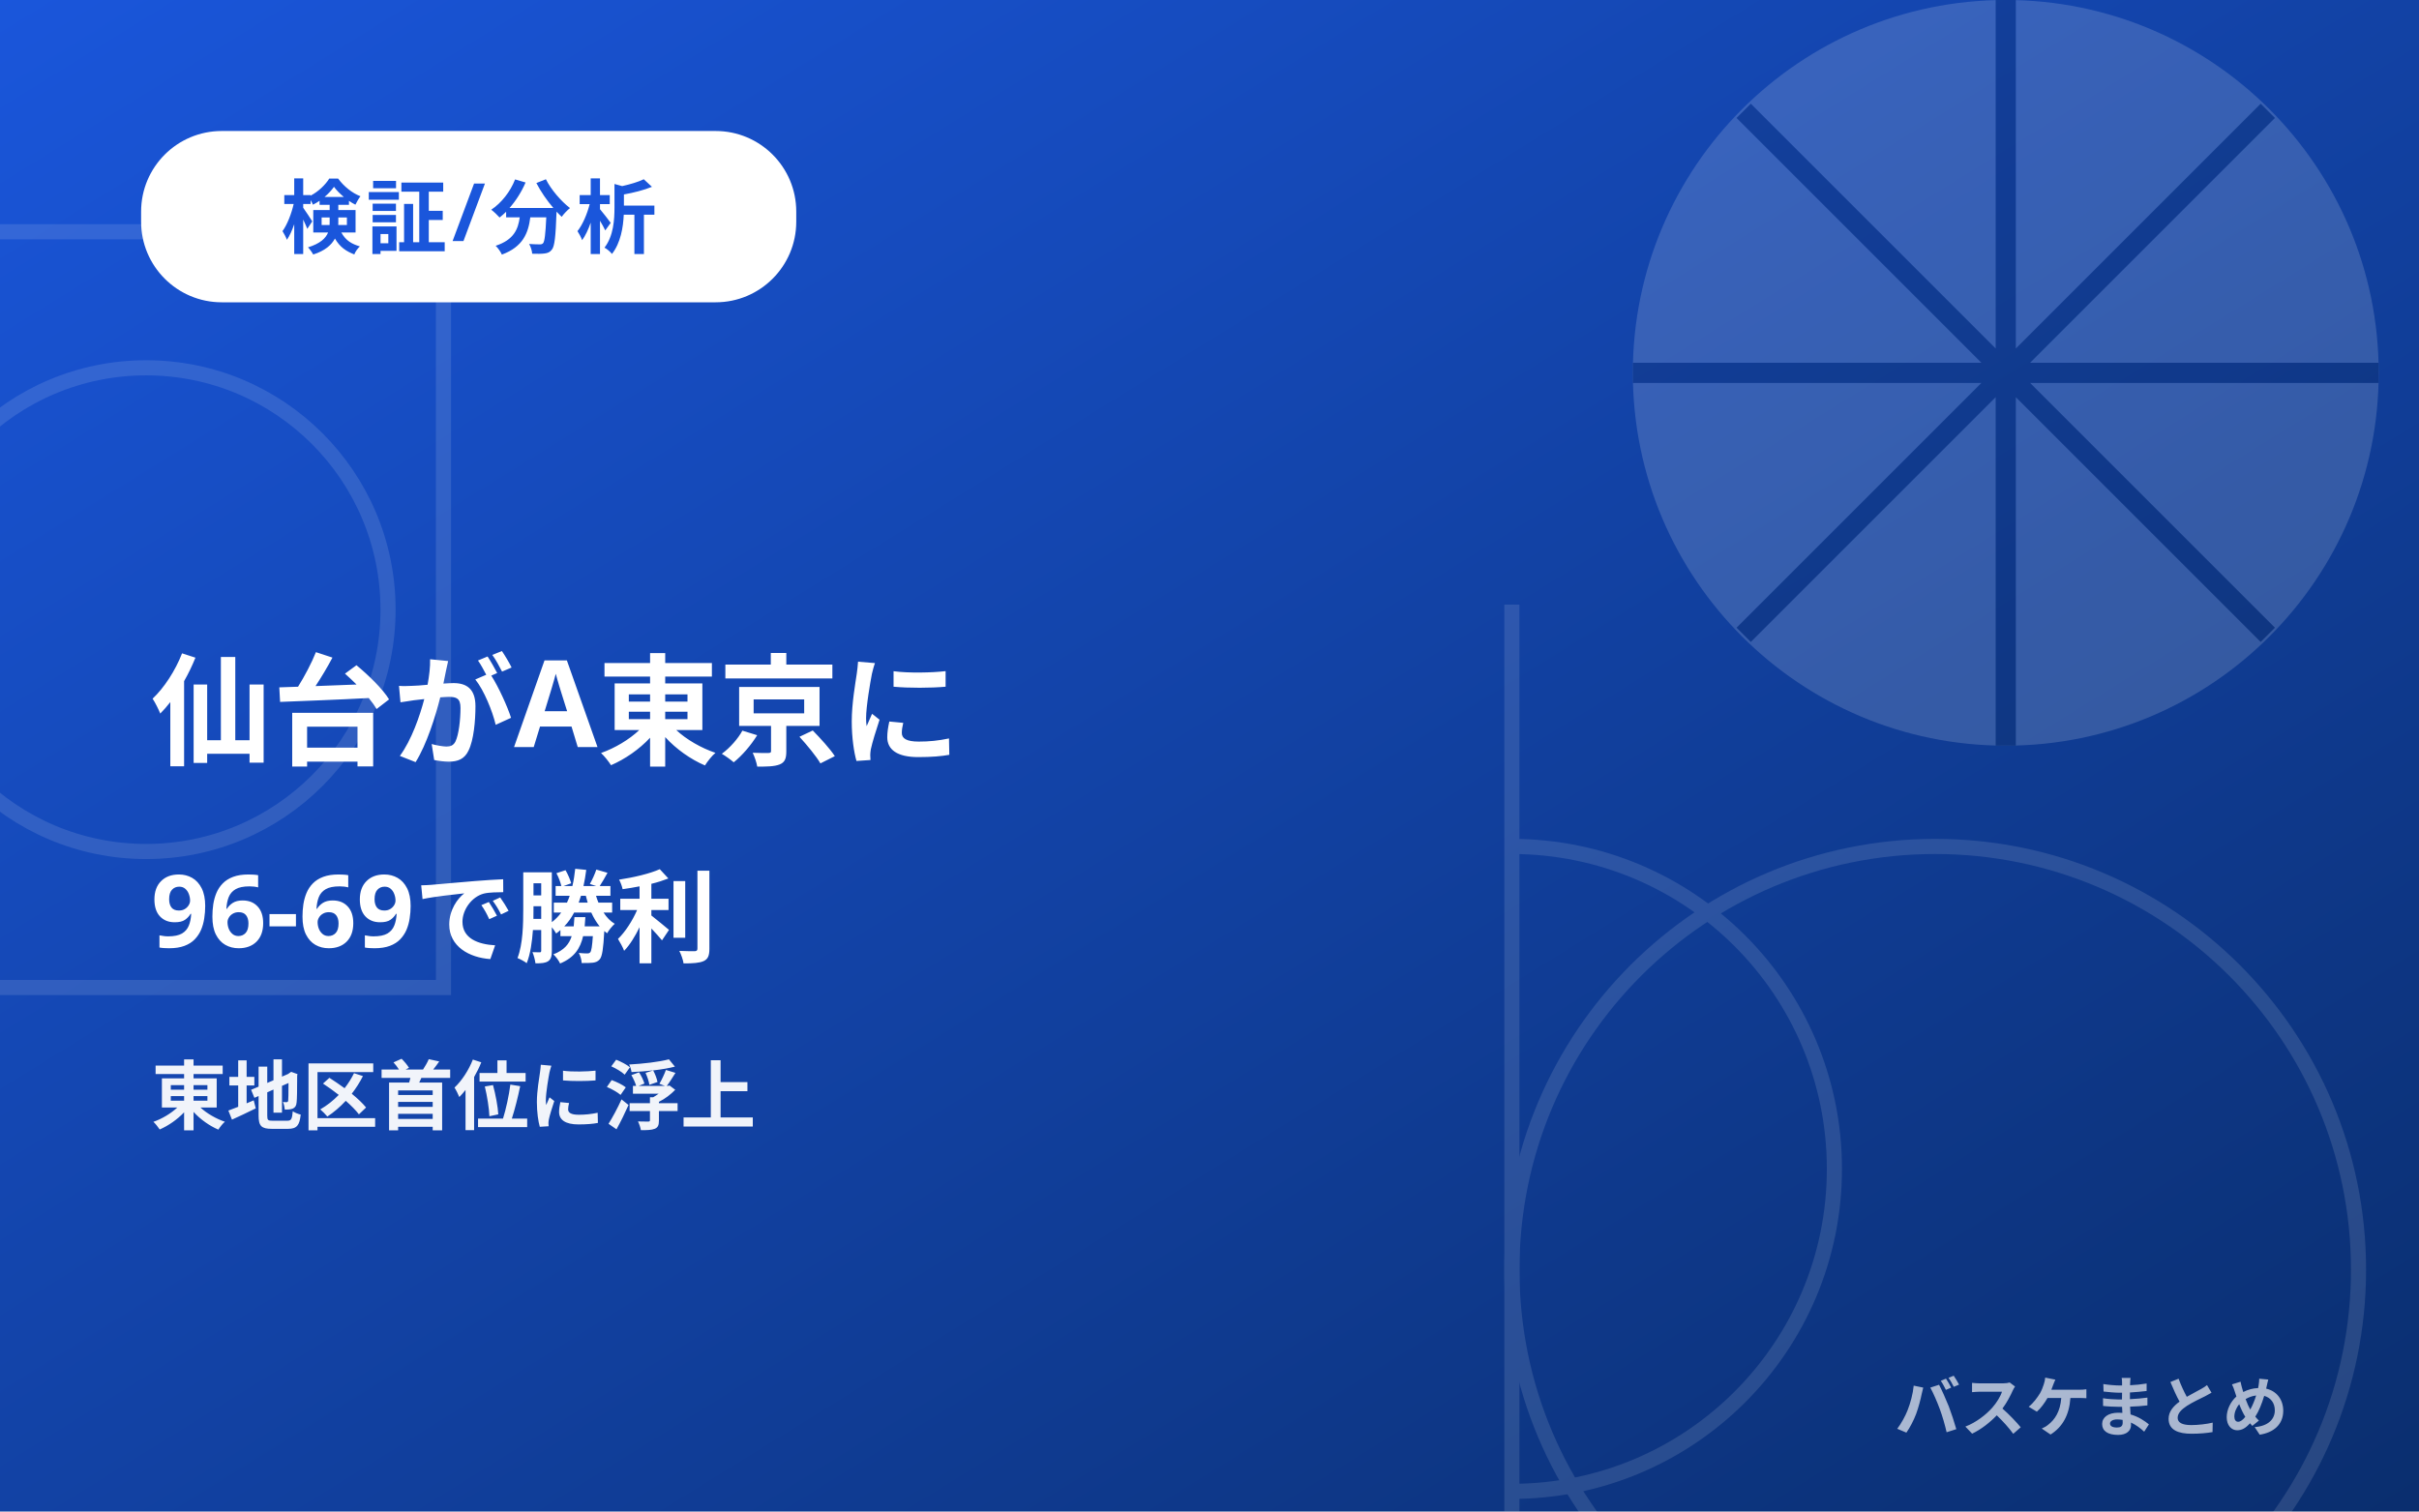
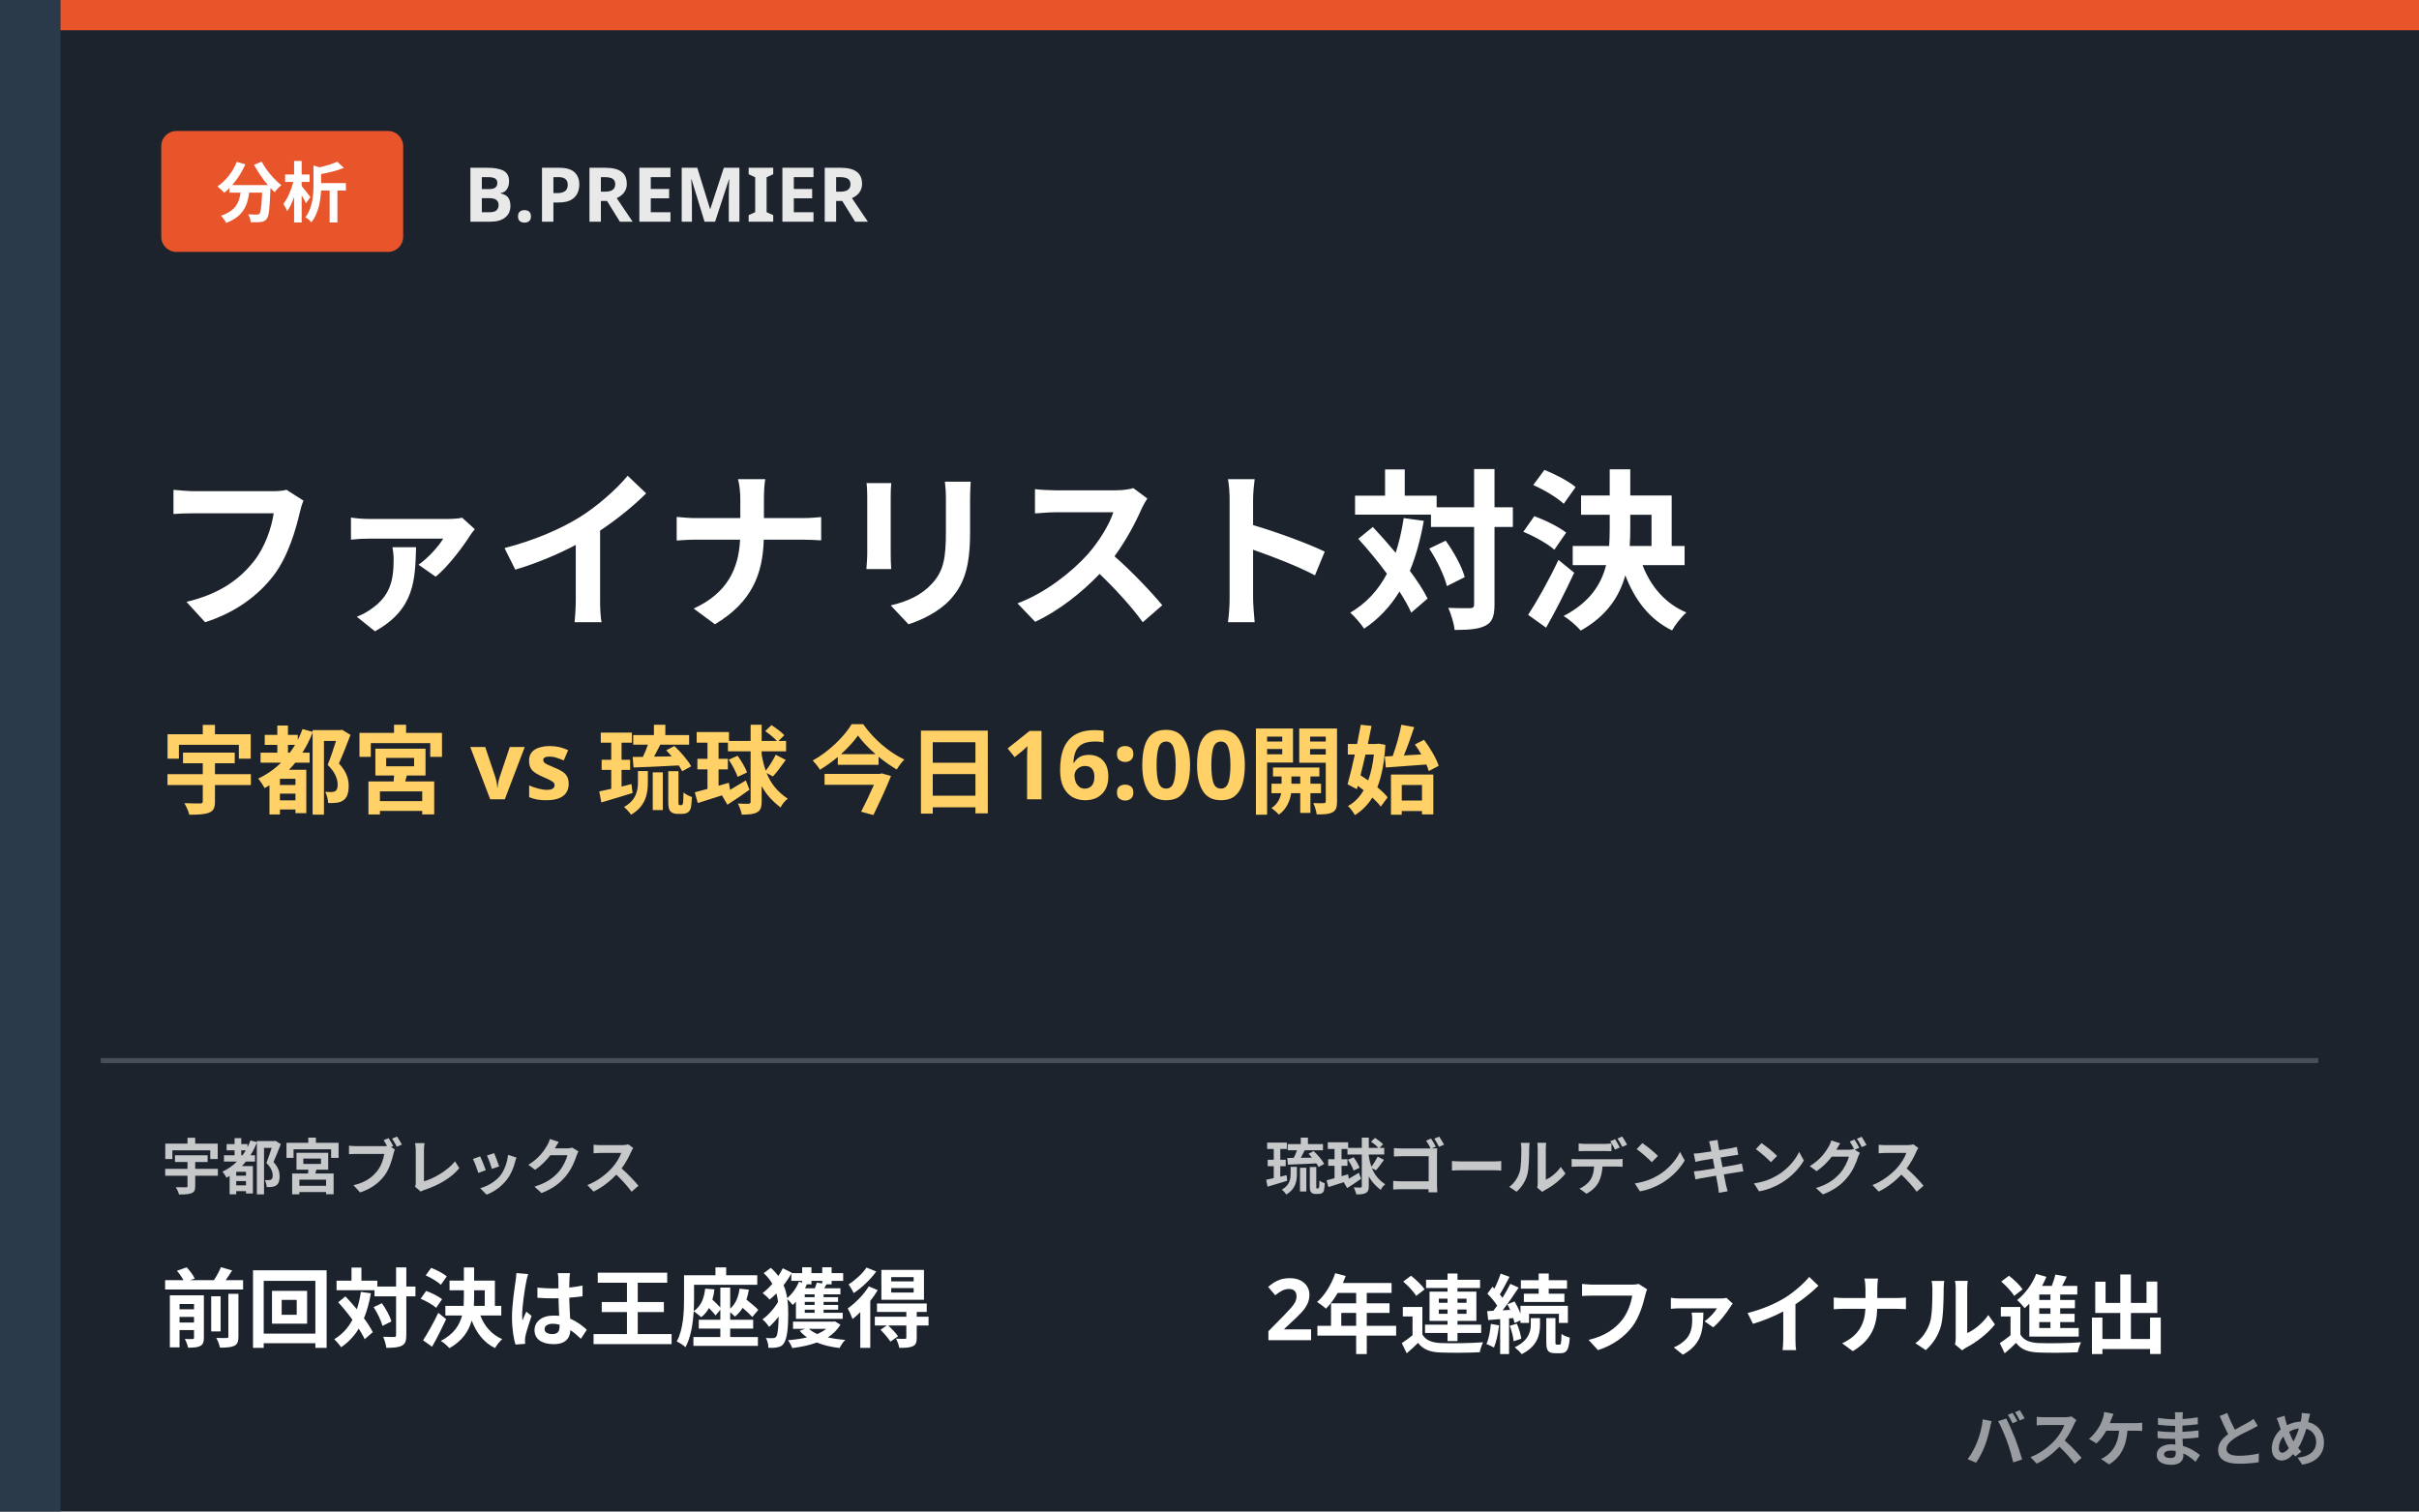
- <svg xmlns="http://www.w3.org/2000/svg" viewBox="0 0 480 300" role="img" aria-label="仙台がA東京に96-69で勝利 東地区首位に浮上">
-   <defs>
-     <linearGradient id="g" x1="0" y1="0" x2="1" y2="1">
-       <stop offset="0" stop-color="#1a56db" />
-       <stop offset="1" stop-color="#0a2e6e" />
-     </linearGradient>
-   </defs>
-   <rect width="480" height="300" fill="url(#g)" />
-   <g stroke="#ffffff" stroke-width="3" fill="none" opacity="0.12">
-     <circle cx="384" cy="252" r="84" />
-     <line x1="300" y1="120" x2="300" y2="300" />
-     <path d="M300 168 a64 64 0 0 1 0 128" />
-     <rect x="-30" y="46" width="118" height="150" />
-     <circle cx="29" cy="121" r="48" />
-   </g>
-   <g transform="translate(398,74)" opacity="0.16">
-     <circle r="74" fill="#ffffff" />
-     <path d="M-74 0H74 M0 -74V74 M-52 -52Q0 0 52 52 M52 -52Q0 0 -52 52" stroke="#0d1b2a" stroke-width="4" fill="none" />
-   </g>
-   <rect x="28" y="26" rx="16" ry="16" width="130" height="34" fill="#ffffff" />
-   <text x="93" y="49" font-family="'Hiragino Kaku Gothic ProN','Noto Sans JP','Yu Gothic',Meiryo,sans-serif" font-weight="800" font-size="16" fill="#1a56db" text-anchor="middle" letter-spacing="1">検証/分析</text>
-   <text x="30" y="150" font-family="'Hiragino Kaku Gothic ProN','Noto Sans JP','Yu Gothic',Meiryo,sans-serif" font-weight="900" font-size="24" fill="#ffffff">仙台がA東京に</text>
-   <text x="30" y="188" font-family="'Hiragino Kaku Gothic ProN','Noto Sans JP','Yu Gothic',Meiryo,sans-serif" font-weight="900" font-size="20" fill="#ffffff">96-69で勝利</text>
-   <text x="30" y="223" font-family="'Hiragino Kaku Gothic ProN','Noto Sans JP','Yu Gothic',Meiryo,sans-serif" font-weight="700" font-size="15" fill="#ffffff" opacity="0.94">東地区首位に浮上</text>
-   <text x="454" y="284" font-family="'Hiragino Kaku Gothic ProN','Noto Sans JP','Yu Gothic',Meiryo,sans-serif" text-anchor="end" font-weight="800" font-size="13" fill="#ffffff" opacity="0.65">バスケまとめ</text>
+ <svg xmlns="http://www.w3.org/2000/svg" viewBox="0 0 480 300" role="img" aria-label="宇都宮と琉球 今日16時に対戦 直近2年のファイナリスト対決">
+   <rect width="480" height="300" fill="#1c232c" />
+   <rect x="0" y="0" width="12" height="300" fill="#2b3a4a" />
+   <rect x="12" y="0" width="468" height="6" fill="#e8552b" />
+   <rect x="32" y="26" width="48" height="24" rx="3" fill="#e8552b" />
+   <text x="56.0" y="43" text-anchor="middle" font-family="'Hiragino Kaku Gothic ProN','Hiragino Sans','Noto Sans JP','Yu Gothic',Meiryo,sans-serif" font-weight="800" font-size="13" fill="#ffffff">分析</text>
+   <text x="92" y="44" font-family="'Hiragino Kaku Gothic ProN','Hiragino Sans','Noto Sans JP','Yu Gothic',Meiryo,sans-serif" font-weight="800" font-size="15" fill="#fff" opacity="0.9">B.PREMIER</text>
+   <text x="30" y="122" font-family="'Hiragino Kaku Gothic ProN','Hiragino Sans','Noto Sans JP','Yu Gothic',Meiryo,sans-serif" font-weight="900" font-size="34" fill="#fff">ファイナリスト対決</text>
+   <text x="32" y="160" font-family="'Hiragino Kaku Gothic ProN','Hiragino Sans','Noto Sans JP','Yu Gothic',Meiryo,sans-serif" font-weight="800" font-size="19" fill="#ffd166">宇都宮 vs 琉球 今日16:00開始</text>
+   <rect x="20" y="210" width="440" height="1" fill="#fff" opacity="0.2" />
+   <text x="32" y="236" font-family="'Hiragino Kaku Gothic ProN','Hiragino Sans','Noto Sans JP','Yu Gothic',Meiryo,sans-serif" font-weight="700" font-size="12" fill="#fff" opacity="0.75">宇都宮ブレックス</text>
+   <text x="32" y="266" font-family="'Hiragino Kaku Gothic ProN','Hiragino Sans','Noto Sans JP','Yu Gothic',Meiryo,sans-serif" font-weight="900" font-size="17" fill="#fff">前回対決は王座獲得</text>
+   <text x="251" y="236" font-family="'Hiragino Kaku Gothic ProN','Hiragino Sans','Noto Sans JP','Yu Gothic',Meiryo,sans-serif" font-weight="700" font-size="12" fill="#fff" opacity="0.75">琉球ゴールデンキングス</text>
+   <text x="251" y="266" font-family="'Hiragino Kaku Gothic ProN','Hiragino Sans','Noto Sans JP','Yu Gothic',Meiryo,sans-serif" font-weight="900" font-size="17" fill="#fff">2年連続ファイナル進出</text>
+   <text x="462" y="290" text-anchor="end" font-family="'Hiragino Kaku Gothic ProN','Hiragino Sans','Noto Sans JP','Yu Gothic',Meiryo,sans-serif" font-weight="800" font-size="12" fill="#ffffff" opacity="0.55">バスケまとめ</text>
</svg>
